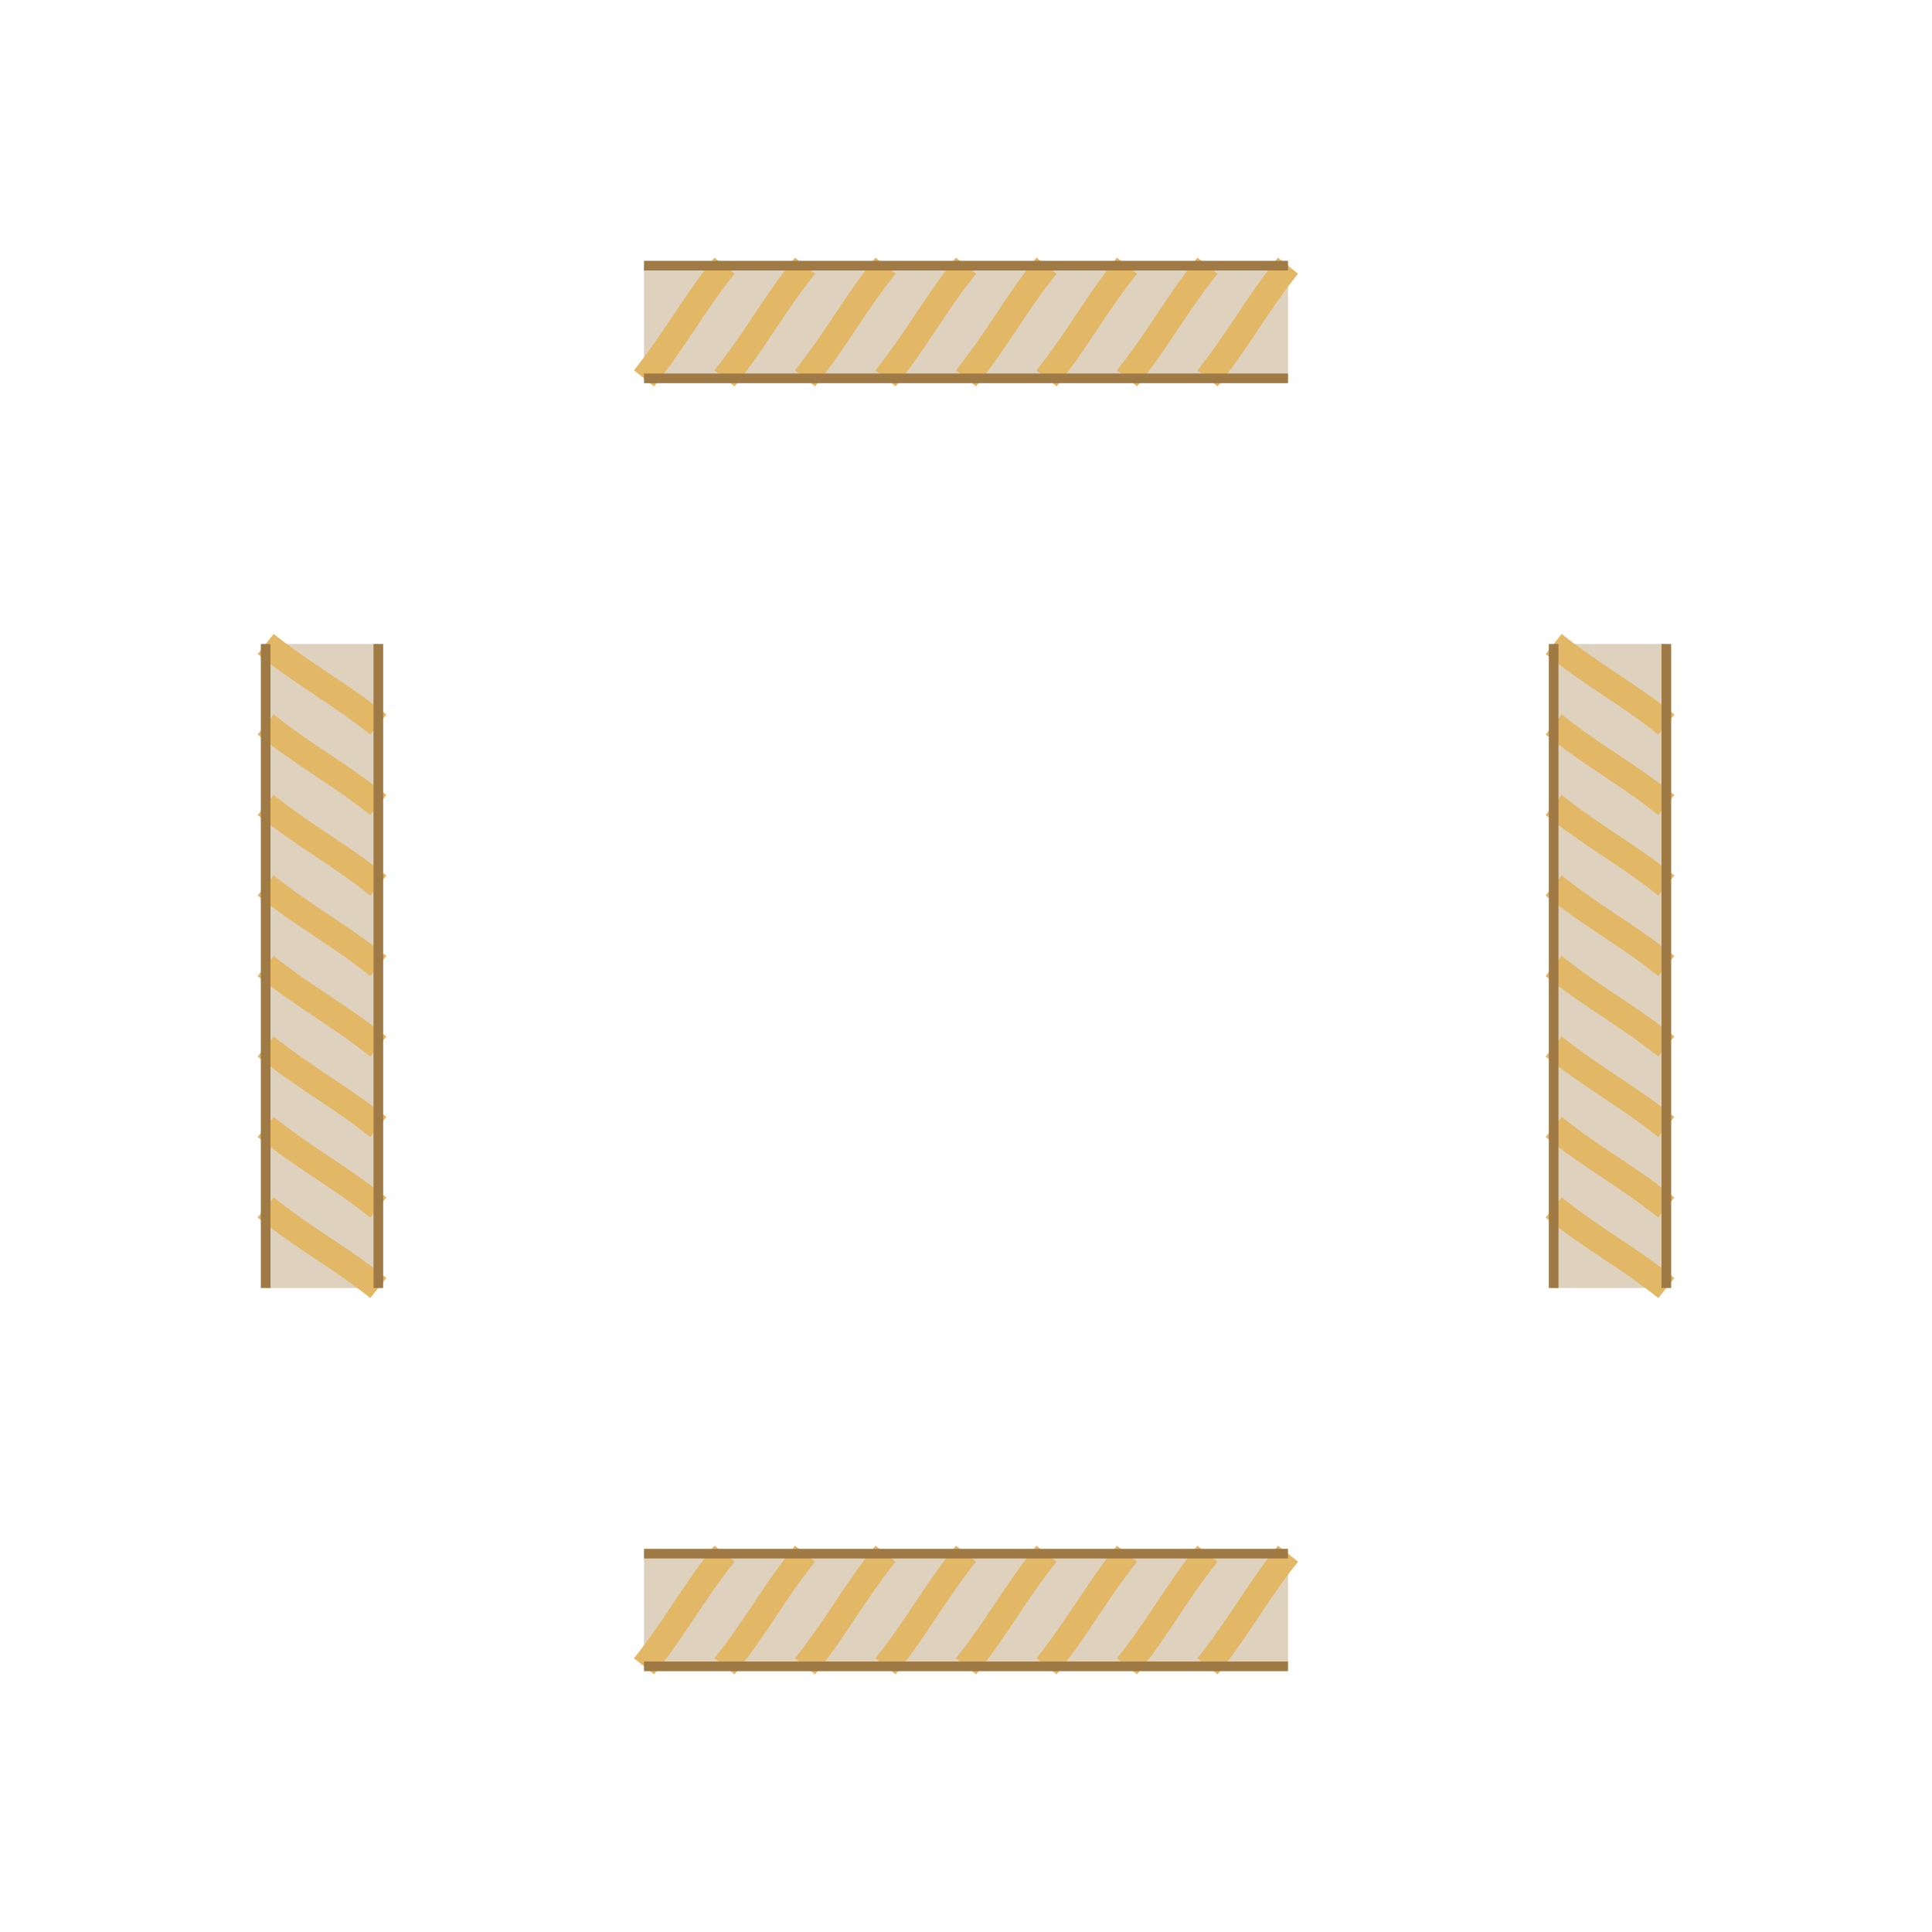
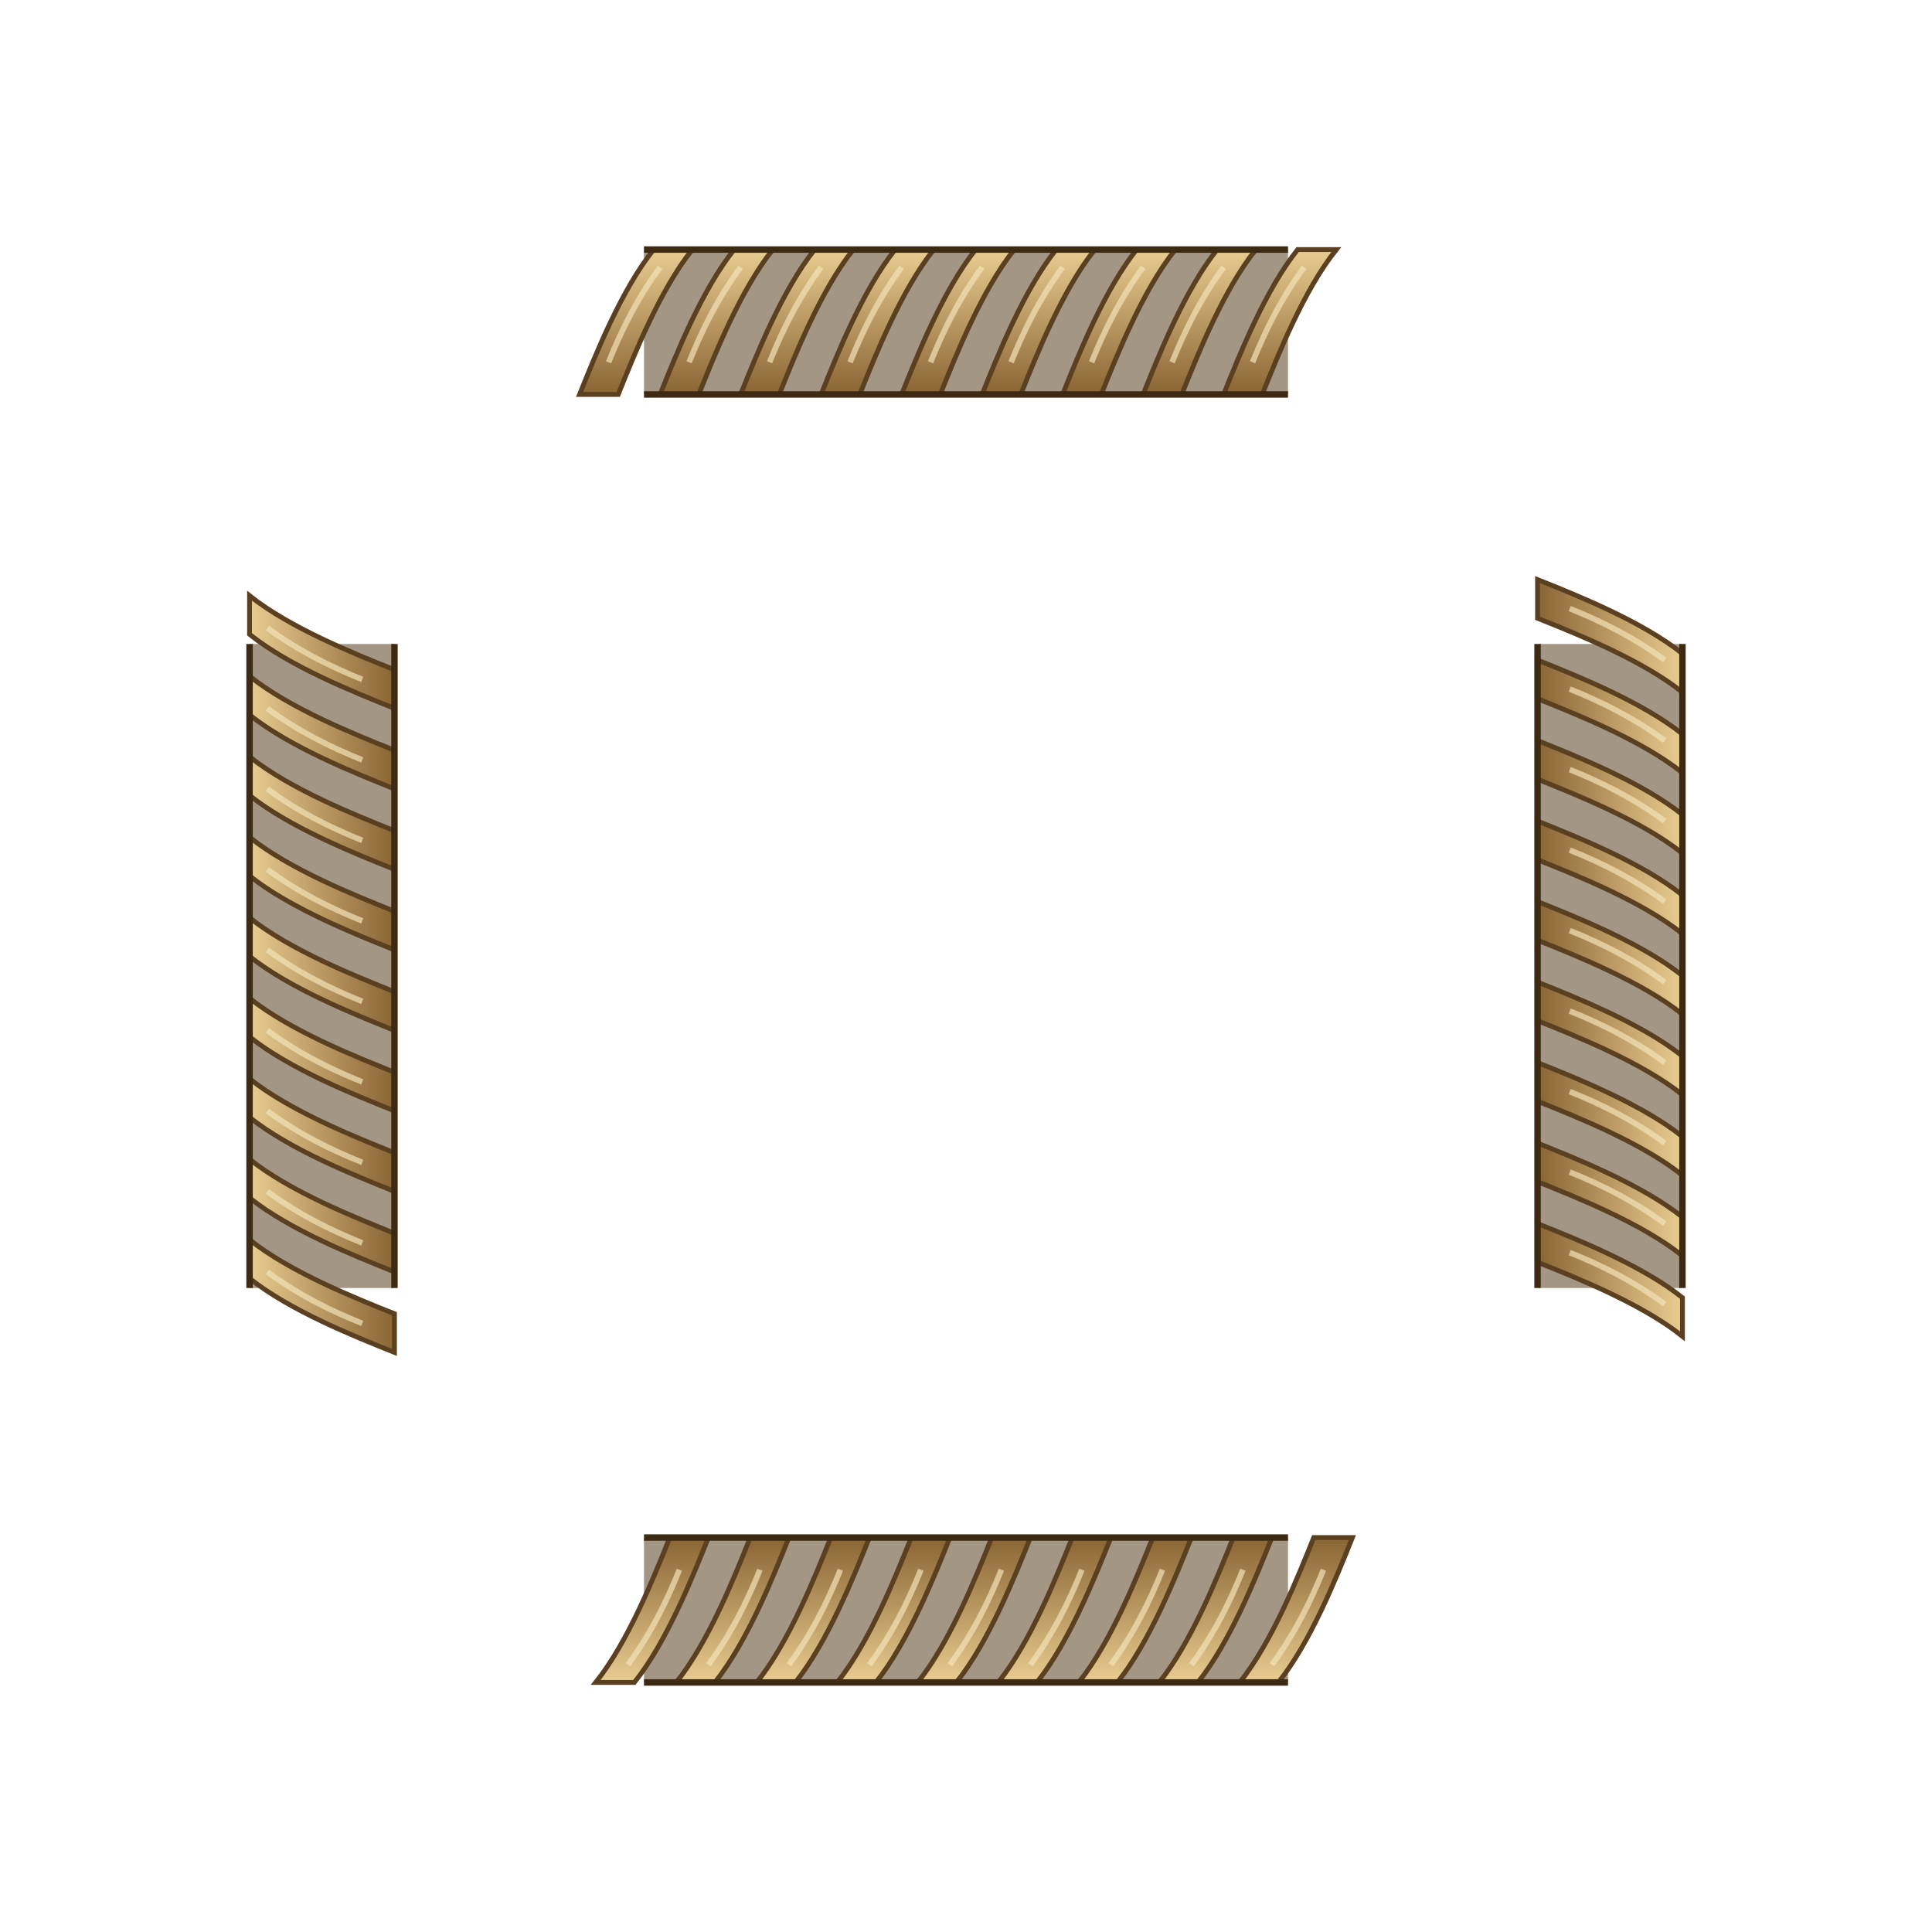
<svg xmlns="http://www.w3.org/2000/svg" viewBox="0 0 120 120" width="120" height="120">
+   <defs>
+     <linearGradient id="sr" x1="0" y1="0" x2="0" y2="1">
+       <stop offset="0" stop-color="#e8cc90" stop-opacity="1" />
+       <stop offset="1" stop-color="#8a6534" stop-opacity="1" />
+     </linearGradient>
+   </defs>
  <g transform="rotate(0 60 60)">
-     <rect x="40" y="16.5" width="40" height="7" fill="#a07a45" opacity="0.35" />
-     <path d="M40 23.5 C42 21 43 19 45 16.5" stroke="#e2b766" stroke-width="1.6" fill="none" />
-     <path d="M45 23.5 C47 21 48 19 50 16.5" stroke="#e2b766" stroke-width="1.6" fill="none" />
-     <path d="M50 23.5 C52 21 53 19 55 16.5" stroke="#e2b766" stroke-width="1.6" fill="none" />
-     <path d="M55 23.5 C57 21 58 19 60 16.5" stroke="#e2b766" stroke-width="1.6" fill="none" />
-     <path d="M60 23.5 C62 21 63 19 65 16.5" stroke="#e2b766" stroke-width="1.6" fill="none" />
-     <path d="M65 23.5 C67 21 68 19 70 16.5" stroke="#e2b766" stroke-width="1.6" fill="none" />
-     <path d="M70 23.5 C72 21 73 19 75 16.5" stroke="#e2b766" stroke-width="1.6" fill="none" />
-     <path d="M75 23.5 C77 21 78 19 80 16.5" stroke="#e2b766" stroke-width="1.6" fill="none" />
-     <g stroke="#a07a45" stroke-width="0.6">
-       <line x1="40" y1="16.5" x2="80" y2="16.5" />
-       <line x1="40" y1="23.5" x2="80" y2="23.5" />
+     <rect x="40" y="15.5" width="40" height="9" fill="#5a4020" opacity="0.55" />
+     <path d="M36 24.5 C37 22 38.6 18 40.6 15.5 L43 15.5 C41 18 39.4 22 38.4 24.5 Z" fill="url(#sr)" stroke="#5a4020" stroke-width="0.3" />
+     <path d="M37.8 22.5 C38.6 20.5 39.6 18.5 41 16.6" fill="none" stroke="#f3e2b8" stroke-width="0.35" opacity="0.7" />
+     <path d="M41 24.5 C42 22 43.6 18 45.6 15.5 L48 15.5 C46 18 44.4 22 43.4 24.5 Z" fill="url(#sr)" stroke="#5a4020" stroke-width="0.3" />
+     <path d="M42.8 22.5 C43.6 20.5 44.6 18.5 46 16.6" fill="none" stroke="#f3e2b8" stroke-width="0.35" opacity="0.7" />
+     <path d="M46 24.5 C47 22 48.6 18 50.6 15.5 L53 15.5 C51 18 49.4 22 48.4 24.5 Z" fill="url(#sr)" stroke="#5a4020" stroke-width="0.3" />
+     <path d="M47.8 22.5 C48.6 20.5 49.6 18.5 51 16.6" fill="none" stroke="#f3e2b8" stroke-width="0.35" opacity="0.7" />
+     <path d="M51 24.5 C52 22 53.6 18 55.6 15.5 L58 15.5 C56 18 54.4 22 53.4 24.5 Z" fill="url(#sr)" stroke="#5a4020" stroke-width="0.3" />
+     <path d="M52.8 22.5 C53.6 20.5 54.6 18.5 56 16.6" fill="none" stroke="#f3e2b8" stroke-width="0.35" opacity="0.7" />
+     <path d="M56 24.5 C57 22 58.6 18 60.6 15.5 L63 15.5 C61 18 59.4 22 58.4 24.5 Z" fill="url(#sr)" stroke="#5a4020" stroke-width="0.3" />
+     <path d="M57.8 22.5 C58.6 20.5 59.6 18.5 61 16.6" fill="none" stroke="#f3e2b8" stroke-width="0.35" opacity="0.7" />
+     <path d="M61 24.5 C62 22 63.6 18 65.6 15.5 L68 15.5 C66 18 64.4 22 63.4 24.5 Z" fill="url(#sr)" stroke="#5a4020" stroke-width="0.3" />
+     <path d="M62.8 22.5 C63.6 20.5 64.6 18.5 66 16.6" fill="none" stroke="#f3e2b8" stroke-width="0.35" opacity="0.7" />
+     <path d="M66 24.5 C67 22 68.6 18 70.6 15.5 L73 15.5 C71 18 69.4 22 68.4 24.5 Z" fill="url(#sr)" stroke="#5a4020" stroke-width="0.3" />
+     <path d="M67.8 22.5 C68.6 20.5 69.6 18.5 71 16.6" fill="none" stroke="#f3e2b8" stroke-width="0.35" opacity="0.7" />
+     <path d="M71 24.5 C72 22 73.6 18 75.6 15.5 L78 15.5 C76 18 74.4 22 73.4 24.5 Z" fill="url(#sr)" stroke="#5a4020" stroke-width="0.3" />
+     <path d="M72.8 22.5 C73.6 20.5 74.6 18.5 76 16.6" fill="none" stroke="#f3e2b8" stroke-width="0.35" opacity="0.7" />
+     <path d="M76 24.5 C77 22 78.6 18 80.6 15.5 L83 15.5 C81 18 79.4 22 78.4 24.5 Z" fill="url(#sr)" stroke="#5a4020" stroke-width="0.3" />
+     <path d="M77.8 22.5 C78.6 20.5 79.6 18.5 81 16.6" fill="none" stroke="#f3e2b8" stroke-width="0.35" opacity="0.7" />
+     <g stroke="#3e2a12" stroke-width="0.4">
+       <line x1="40" y1="15.5" x2="80" y2="15.5" />
+       <line x1="40" y1="24.5" x2="80" y2="24.5" />
    </g>
  </g>
  <g transform="rotate(90 60 60)">
-     <rect x="40" y="16.5" width="40" height="7" fill="#a07a45" opacity="0.35" />
-     <path d="M40 23.5 C42 21 43 19 45 16.5" stroke="#e2b766" stroke-width="1.6" fill="none" />
-     <path d="M45 23.5 C47 21 48 19 50 16.5" stroke="#e2b766" stroke-width="1.6" fill="none" />
-     <path d="M50 23.5 C52 21 53 19 55 16.5" stroke="#e2b766" stroke-width="1.6" fill="none" />
-     <path d="M55 23.5 C57 21 58 19 60 16.5" stroke="#e2b766" stroke-width="1.6" fill="none" />
-     <path d="M60 23.5 C62 21 63 19 65 16.5" stroke="#e2b766" stroke-width="1.6" fill="none" />
-     <path d="M65 23.5 C67 21 68 19 70 16.5" stroke="#e2b766" stroke-width="1.6" fill="none" />
-     <path d="M70 23.5 C72 21 73 19 75 16.5" stroke="#e2b766" stroke-width="1.6" fill="none" />
-     <path d="M75 23.5 C77 21 78 19 80 16.5" stroke="#e2b766" stroke-width="1.6" fill="none" />
-     <g stroke="#a07a45" stroke-width="0.6">
-       <line x1="40" y1="16.5" x2="80" y2="16.5" />
-       <line x1="40" y1="23.5" x2="80" y2="23.5" />
+     <rect x="40" y="15.5" width="40" height="9" fill="#5a4020" opacity="0.55" />
+     <path d="M36 24.5 C37 22 38.6 18 40.6 15.5 L43 15.5 C41 18 39.4 22 38.4 24.5 Z" fill="url(#sr)" stroke="#5a4020" stroke-width="0.3" />
+     <path d="M37.8 22.5 C38.6 20.5 39.6 18.5 41 16.6" fill="none" stroke="#f3e2b8" stroke-width="0.35" opacity="0.7" />
+     <path d="M41 24.5 C42 22 43.6 18 45.6 15.5 L48 15.5 C46 18 44.4 22 43.4 24.5 Z" fill="url(#sr)" stroke="#5a4020" stroke-width="0.3" />
+     <path d="M42.8 22.5 C43.6 20.5 44.6 18.5 46 16.6" fill="none" stroke="#f3e2b8" stroke-width="0.35" opacity="0.7" />
+     <path d="M46 24.5 C47 22 48.6 18 50.6 15.5 L53 15.5 C51 18 49.4 22 48.4 24.5 Z" fill="url(#sr)" stroke="#5a4020" stroke-width="0.3" />
+     <path d="M47.8 22.5 C48.6 20.5 49.6 18.5 51 16.6" fill="none" stroke="#f3e2b8" stroke-width="0.35" opacity="0.7" />
+     <path d="M51 24.5 C52 22 53.6 18 55.6 15.5 L58 15.5 C56 18 54.4 22 53.4 24.5 Z" fill="url(#sr)" stroke="#5a4020" stroke-width="0.3" />
+     <path d="M52.8 22.5 C53.6 20.5 54.6 18.5 56 16.6" fill="none" stroke="#f3e2b8" stroke-width="0.35" opacity="0.7" />
+     <path d="M56 24.5 C57 22 58.6 18 60.6 15.5 L63 15.5 C61 18 59.4 22 58.4 24.5 Z" fill="url(#sr)" stroke="#5a4020" stroke-width="0.3" />
+     <path d="M57.8 22.5 C58.6 20.5 59.6 18.5 61 16.6" fill="none" stroke="#f3e2b8" stroke-width="0.35" opacity="0.7" />
+     <path d="M61 24.5 C62 22 63.6 18 65.6 15.5 L68 15.5 C66 18 64.4 22 63.4 24.5 Z" fill="url(#sr)" stroke="#5a4020" stroke-width="0.3" />
+     <path d="M62.8 22.5 C63.6 20.5 64.6 18.5 66 16.6" fill="none" stroke="#f3e2b8" stroke-width="0.35" opacity="0.7" />
+     <path d="M66 24.5 C67 22 68.6 18 70.6 15.5 L73 15.5 C71 18 69.4 22 68.4 24.5 Z" fill="url(#sr)" stroke="#5a4020" stroke-width="0.3" />
+     <path d="M67.8 22.5 C68.6 20.5 69.6 18.5 71 16.6" fill="none" stroke="#f3e2b8" stroke-width="0.35" opacity="0.7" />
+     <path d="M71 24.5 C72 22 73.6 18 75.6 15.5 L78 15.5 C76 18 74.4 22 73.4 24.5 Z" fill="url(#sr)" stroke="#5a4020" stroke-width="0.3" />
+     <path d="M72.8 22.5 C73.6 20.5 74.6 18.5 76 16.6" fill="none" stroke="#f3e2b8" stroke-width="0.35" opacity="0.7" />
+     <path d="M76 24.5 C77 22 78.6 18 80.6 15.5 L83 15.5 C81 18 79.4 22 78.4 24.5 Z" fill="url(#sr)" stroke="#5a4020" stroke-width="0.3" />
+     <path d="M77.8 22.5 C78.6 20.5 79.6 18.5 81 16.6" fill="none" stroke="#f3e2b8" stroke-width="0.35" opacity="0.7" />
+     <g stroke="#3e2a12" stroke-width="0.4">
+       <line x1="40" y1="15.5" x2="80" y2="15.5" />
+       <line x1="40" y1="24.5" x2="80" y2="24.5" />
    </g>
  </g>
  <g transform="rotate(180 60 60)">
-     <rect x="40" y="16.5" width="40" height="7" fill="#a07a45" opacity="0.35" />
-     <path d="M40 23.5 C42 21 43 19 45 16.5" stroke="#e2b766" stroke-width="1.6" fill="none" />
-     <path d="M45 23.5 C47 21 48 19 50 16.5" stroke="#e2b766" stroke-width="1.6" fill="none" />
-     <path d="M50 23.5 C52 21 53 19 55 16.5" stroke="#e2b766" stroke-width="1.6" fill="none" />
-     <path d="M55 23.5 C57 21 58 19 60 16.5" stroke="#e2b766" stroke-width="1.6" fill="none" />
-     <path d="M60 23.5 C62 21 63 19 65 16.5" stroke="#e2b766" stroke-width="1.6" fill="none" />
-     <path d="M65 23.5 C67 21 68 19 70 16.5" stroke="#e2b766" stroke-width="1.6" fill="none" />
-     <path d="M70 23.5 C72 21 73 19 75 16.5" stroke="#e2b766" stroke-width="1.6" fill="none" />
-     <path d="M75 23.5 C77 21 78 19 80 16.5" stroke="#e2b766" stroke-width="1.6" fill="none" />
-     <g stroke="#a07a45" stroke-width="0.6">
-       <line x1="40" y1="16.5" x2="80" y2="16.5" />
-       <line x1="40" y1="23.5" x2="80" y2="23.5" />
+     <rect x="40" y="15.5" width="40" height="9" fill="#5a4020" opacity="0.55" />
+     <path d="M36 24.5 C37 22 38.6 18 40.6 15.5 L43 15.5 C41 18 39.4 22 38.4 24.5 Z" fill="url(#sr)" stroke="#5a4020" stroke-width="0.3" />
+     <path d="M37.8 22.5 C38.6 20.5 39.6 18.5 41 16.6" fill="none" stroke="#f3e2b8" stroke-width="0.35" opacity="0.7" />
+     <path d="M41 24.5 C42 22 43.6 18 45.6 15.5 L48 15.5 C46 18 44.4 22 43.4 24.5 Z" fill="url(#sr)" stroke="#5a4020" stroke-width="0.3" />
+     <path d="M42.8 22.5 C43.6 20.5 44.6 18.5 46 16.6" fill="none" stroke="#f3e2b8" stroke-width="0.35" opacity="0.7" />
+     <path d="M46 24.5 C47 22 48.6 18 50.6 15.5 L53 15.5 C51 18 49.4 22 48.4 24.5 Z" fill="url(#sr)" stroke="#5a4020" stroke-width="0.3" />
+     <path d="M47.8 22.5 C48.6 20.5 49.6 18.5 51 16.6" fill="none" stroke="#f3e2b8" stroke-width="0.35" opacity="0.7" />
+     <path d="M51 24.5 C52 22 53.6 18 55.6 15.5 L58 15.5 C56 18 54.4 22 53.4 24.5 Z" fill="url(#sr)" stroke="#5a4020" stroke-width="0.3" />
+     <path d="M52.8 22.5 C53.6 20.5 54.6 18.5 56 16.6" fill="none" stroke="#f3e2b8" stroke-width="0.35" opacity="0.7" />
+     <path d="M56 24.5 C57 22 58.6 18 60.6 15.5 L63 15.5 C61 18 59.4 22 58.4 24.5 Z" fill="url(#sr)" stroke="#5a4020" stroke-width="0.3" />
+     <path d="M57.8 22.5 C58.6 20.5 59.6 18.5 61 16.6" fill="none" stroke="#f3e2b8" stroke-width="0.35" opacity="0.7" />
+     <path d="M61 24.5 C62 22 63.6 18 65.6 15.5 L68 15.5 C66 18 64.4 22 63.4 24.5 Z" fill="url(#sr)" stroke="#5a4020" stroke-width="0.3" />
+     <path d="M62.8 22.5 C63.6 20.5 64.6 18.5 66 16.6" fill="none" stroke="#f3e2b8" stroke-width="0.35" opacity="0.7" />
+     <path d="M66 24.5 C67 22 68.6 18 70.6 15.5 L73 15.5 C71 18 69.4 22 68.4 24.5 Z" fill="url(#sr)" stroke="#5a4020" stroke-width="0.3" />
+     <path d="M67.8 22.5 C68.6 20.5 69.6 18.5 71 16.6" fill="none" stroke="#f3e2b8" stroke-width="0.35" opacity="0.7" />
+     <path d="M71 24.5 C72 22 73.6 18 75.6 15.5 L78 15.5 C76 18 74.4 22 73.4 24.5 Z" fill="url(#sr)" stroke="#5a4020" stroke-width="0.3" />
+     <path d="M72.8 22.5 C73.6 20.5 74.6 18.5 76 16.6" fill="none" stroke="#f3e2b8" stroke-width="0.35" opacity="0.7" />
+     <path d="M76 24.5 C77 22 78.6 18 80.6 15.5 L83 15.5 C81 18 79.4 22 78.4 24.5 Z" fill="url(#sr)" stroke="#5a4020" stroke-width="0.3" />
+     <path d="M77.8 22.5 C78.6 20.5 79.6 18.5 81 16.6" fill="none" stroke="#f3e2b8" stroke-width="0.35" opacity="0.7" />
+     <g stroke="#3e2a12" stroke-width="0.4">
+       <line x1="40" y1="15.5" x2="80" y2="15.5" />
+       <line x1="40" y1="24.5" x2="80" y2="24.5" />
    </g>
  </g>
  <g transform="rotate(270 60 60)">
-     <rect x="40" y="16.5" width="40" height="7" fill="#a07a45" opacity="0.35" />
-     <path d="M40 23.5 C42 21 43 19 45 16.5" stroke="#e2b766" stroke-width="1.6" fill="none" />
-     <path d="M45 23.5 C47 21 48 19 50 16.5" stroke="#e2b766" stroke-width="1.6" fill="none" />
-     <path d="M50 23.5 C52 21 53 19 55 16.5" stroke="#e2b766" stroke-width="1.6" fill="none" />
-     <path d="M55 23.5 C57 21 58 19 60 16.5" stroke="#e2b766" stroke-width="1.6" fill="none" />
-     <path d="M60 23.5 C62 21 63 19 65 16.5" stroke="#e2b766" stroke-width="1.6" fill="none" />
-     <path d="M65 23.5 C67 21 68 19 70 16.5" stroke="#e2b766" stroke-width="1.6" fill="none" />
-     <path d="M70 23.5 C72 21 73 19 75 16.5" stroke="#e2b766" stroke-width="1.6" fill="none" />
-     <path d="M75 23.5 C77 21 78 19 80 16.5" stroke="#e2b766" stroke-width="1.6" fill="none" />
-     <g stroke="#a07a45" stroke-width="0.6">
-       <line x1="40" y1="16.5" x2="80" y2="16.5" />
-       <line x1="40" y1="23.5" x2="80" y2="23.5" />
+     <rect x="40" y="15.5" width="40" height="9" fill="#5a4020" opacity="0.55" />
+     <path d="M36 24.5 C37 22 38.6 18 40.6 15.5 L43 15.5 C41 18 39.4 22 38.4 24.5 Z" fill="url(#sr)" stroke="#5a4020" stroke-width="0.3" />
+     <path d="M37.8 22.5 C38.6 20.5 39.6 18.5 41 16.6" fill="none" stroke="#f3e2b8" stroke-width="0.35" opacity="0.7" />
+     <path d="M41 24.5 C42 22 43.6 18 45.6 15.5 L48 15.5 C46 18 44.4 22 43.4 24.5 Z" fill="url(#sr)" stroke="#5a4020" stroke-width="0.3" />
+     <path d="M42.8 22.5 C43.6 20.5 44.6 18.5 46 16.6" fill="none" stroke="#f3e2b8" stroke-width="0.35" opacity="0.7" />
+     <path d="M46 24.5 C47 22 48.6 18 50.6 15.5 L53 15.5 C51 18 49.4 22 48.4 24.5 Z" fill="url(#sr)" stroke="#5a4020" stroke-width="0.3" />
+     <path d="M47.8 22.5 C48.6 20.5 49.6 18.5 51 16.6" fill="none" stroke="#f3e2b8" stroke-width="0.35" opacity="0.7" />
+     <path d="M51 24.5 C52 22 53.6 18 55.6 15.5 L58 15.5 C56 18 54.4 22 53.4 24.5 Z" fill="url(#sr)" stroke="#5a4020" stroke-width="0.3" />
+     <path d="M52.8 22.5 C53.6 20.5 54.6 18.5 56 16.6" fill="none" stroke="#f3e2b8" stroke-width="0.35" opacity="0.7" />
+     <path d="M56 24.5 C57 22 58.6 18 60.6 15.5 L63 15.5 C61 18 59.4 22 58.4 24.5 Z" fill="url(#sr)" stroke="#5a4020" stroke-width="0.3" />
+     <path d="M57.8 22.5 C58.6 20.5 59.6 18.5 61 16.6" fill="none" stroke="#f3e2b8" stroke-width="0.35" opacity="0.7" />
+     <path d="M61 24.5 C62 22 63.6 18 65.6 15.5 L68 15.5 C66 18 64.4 22 63.4 24.5 Z" fill="url(#sr)" stroke="#5a4020" stroke-width="0.3" />
+     <path d="M62.8 22.5 C63.6 20.5 64.6 18.5 66 16.6" fill="none" stroke="#f3e2b8" stroke-width="0.35" opacity="0.7" />
+     <path d="M66 24.5 C67 22 68.6 18 70.6 15.5 L73 15.5 C71 18 69.4 22 68.4 24.5 Z" fill="url(#sr)" stroke="#5a4020" stroke-width="0.3" />
+     <path d="M67.8 22.5 C68.6 20.5 69.6 18.5 71 16.6" fill="none" stroke="#f3e2b8" stroke-width="0.35" opacity="0.7" />
+     <path d="M71 24.5 C72 22 73.6 18 75.6 15.5 L78 15.5 C76 18 74.4 22 73.4 24.5 Z" fill="url(#sr)" stroke="#5a4020" stroke-width="0.3" />
+     <path d="M72.8 22.5 C73.6 20.5 74.6 18.5 76 16.6" fill="none" stroke="#f3e2b8" stroke-width="0.35" opacity="0.7" />
+     <path d="M76 24.5 C77 22 78.6 18 80.6 15.5 L83 15.5 C81 18 79.4 22 78.4 24.5 Z" fill="url(#sr)" stroke="#5a4020" stroke-width="0.3" />
+     <path d="M77.8 22.5 C78.6 20.5 79.6 18.5 81 16.6" fill="none" stroke="#f3e2b8" stroke-width="0.35" opacity="0.7" />
+     <g stroke="#3e2a12" stroke-width="0.4">
+       <line x1="40" y1="15.5" x2="80" y2="15.5" />
+       <line x1="40" y1="24.5" x2="80" y2="24.5" />
    </g>
  </g>
</svg>
